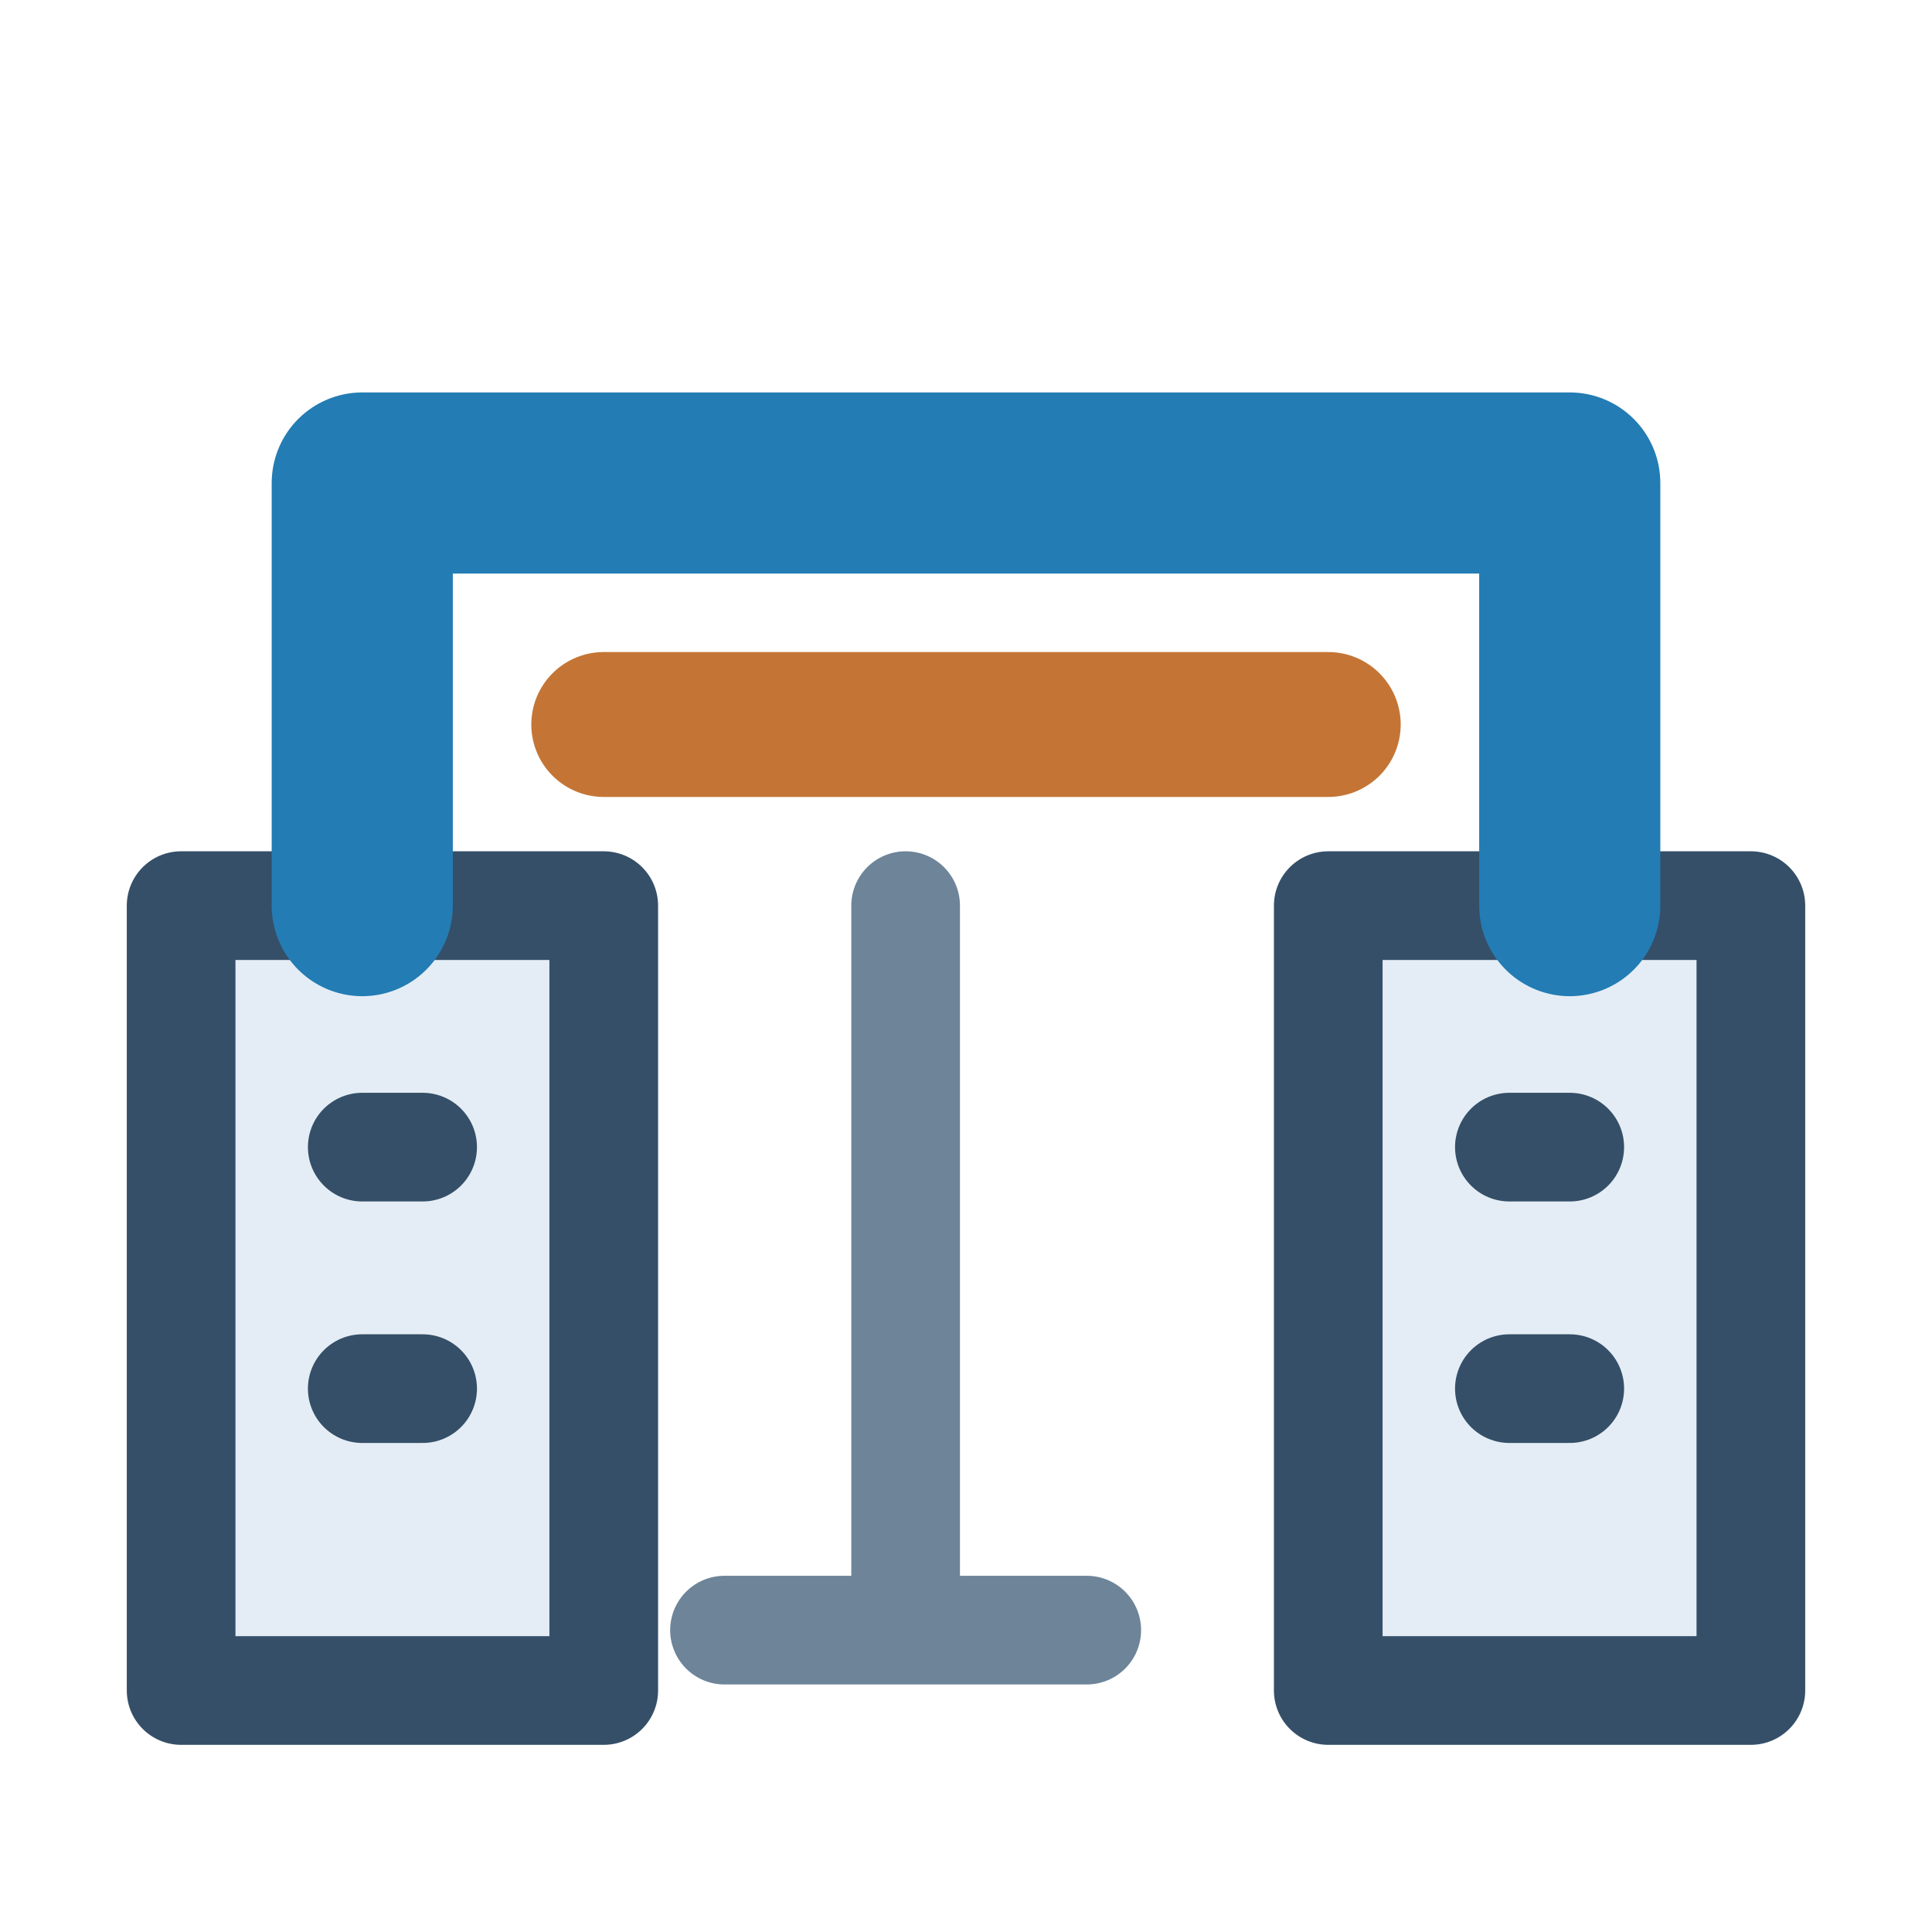
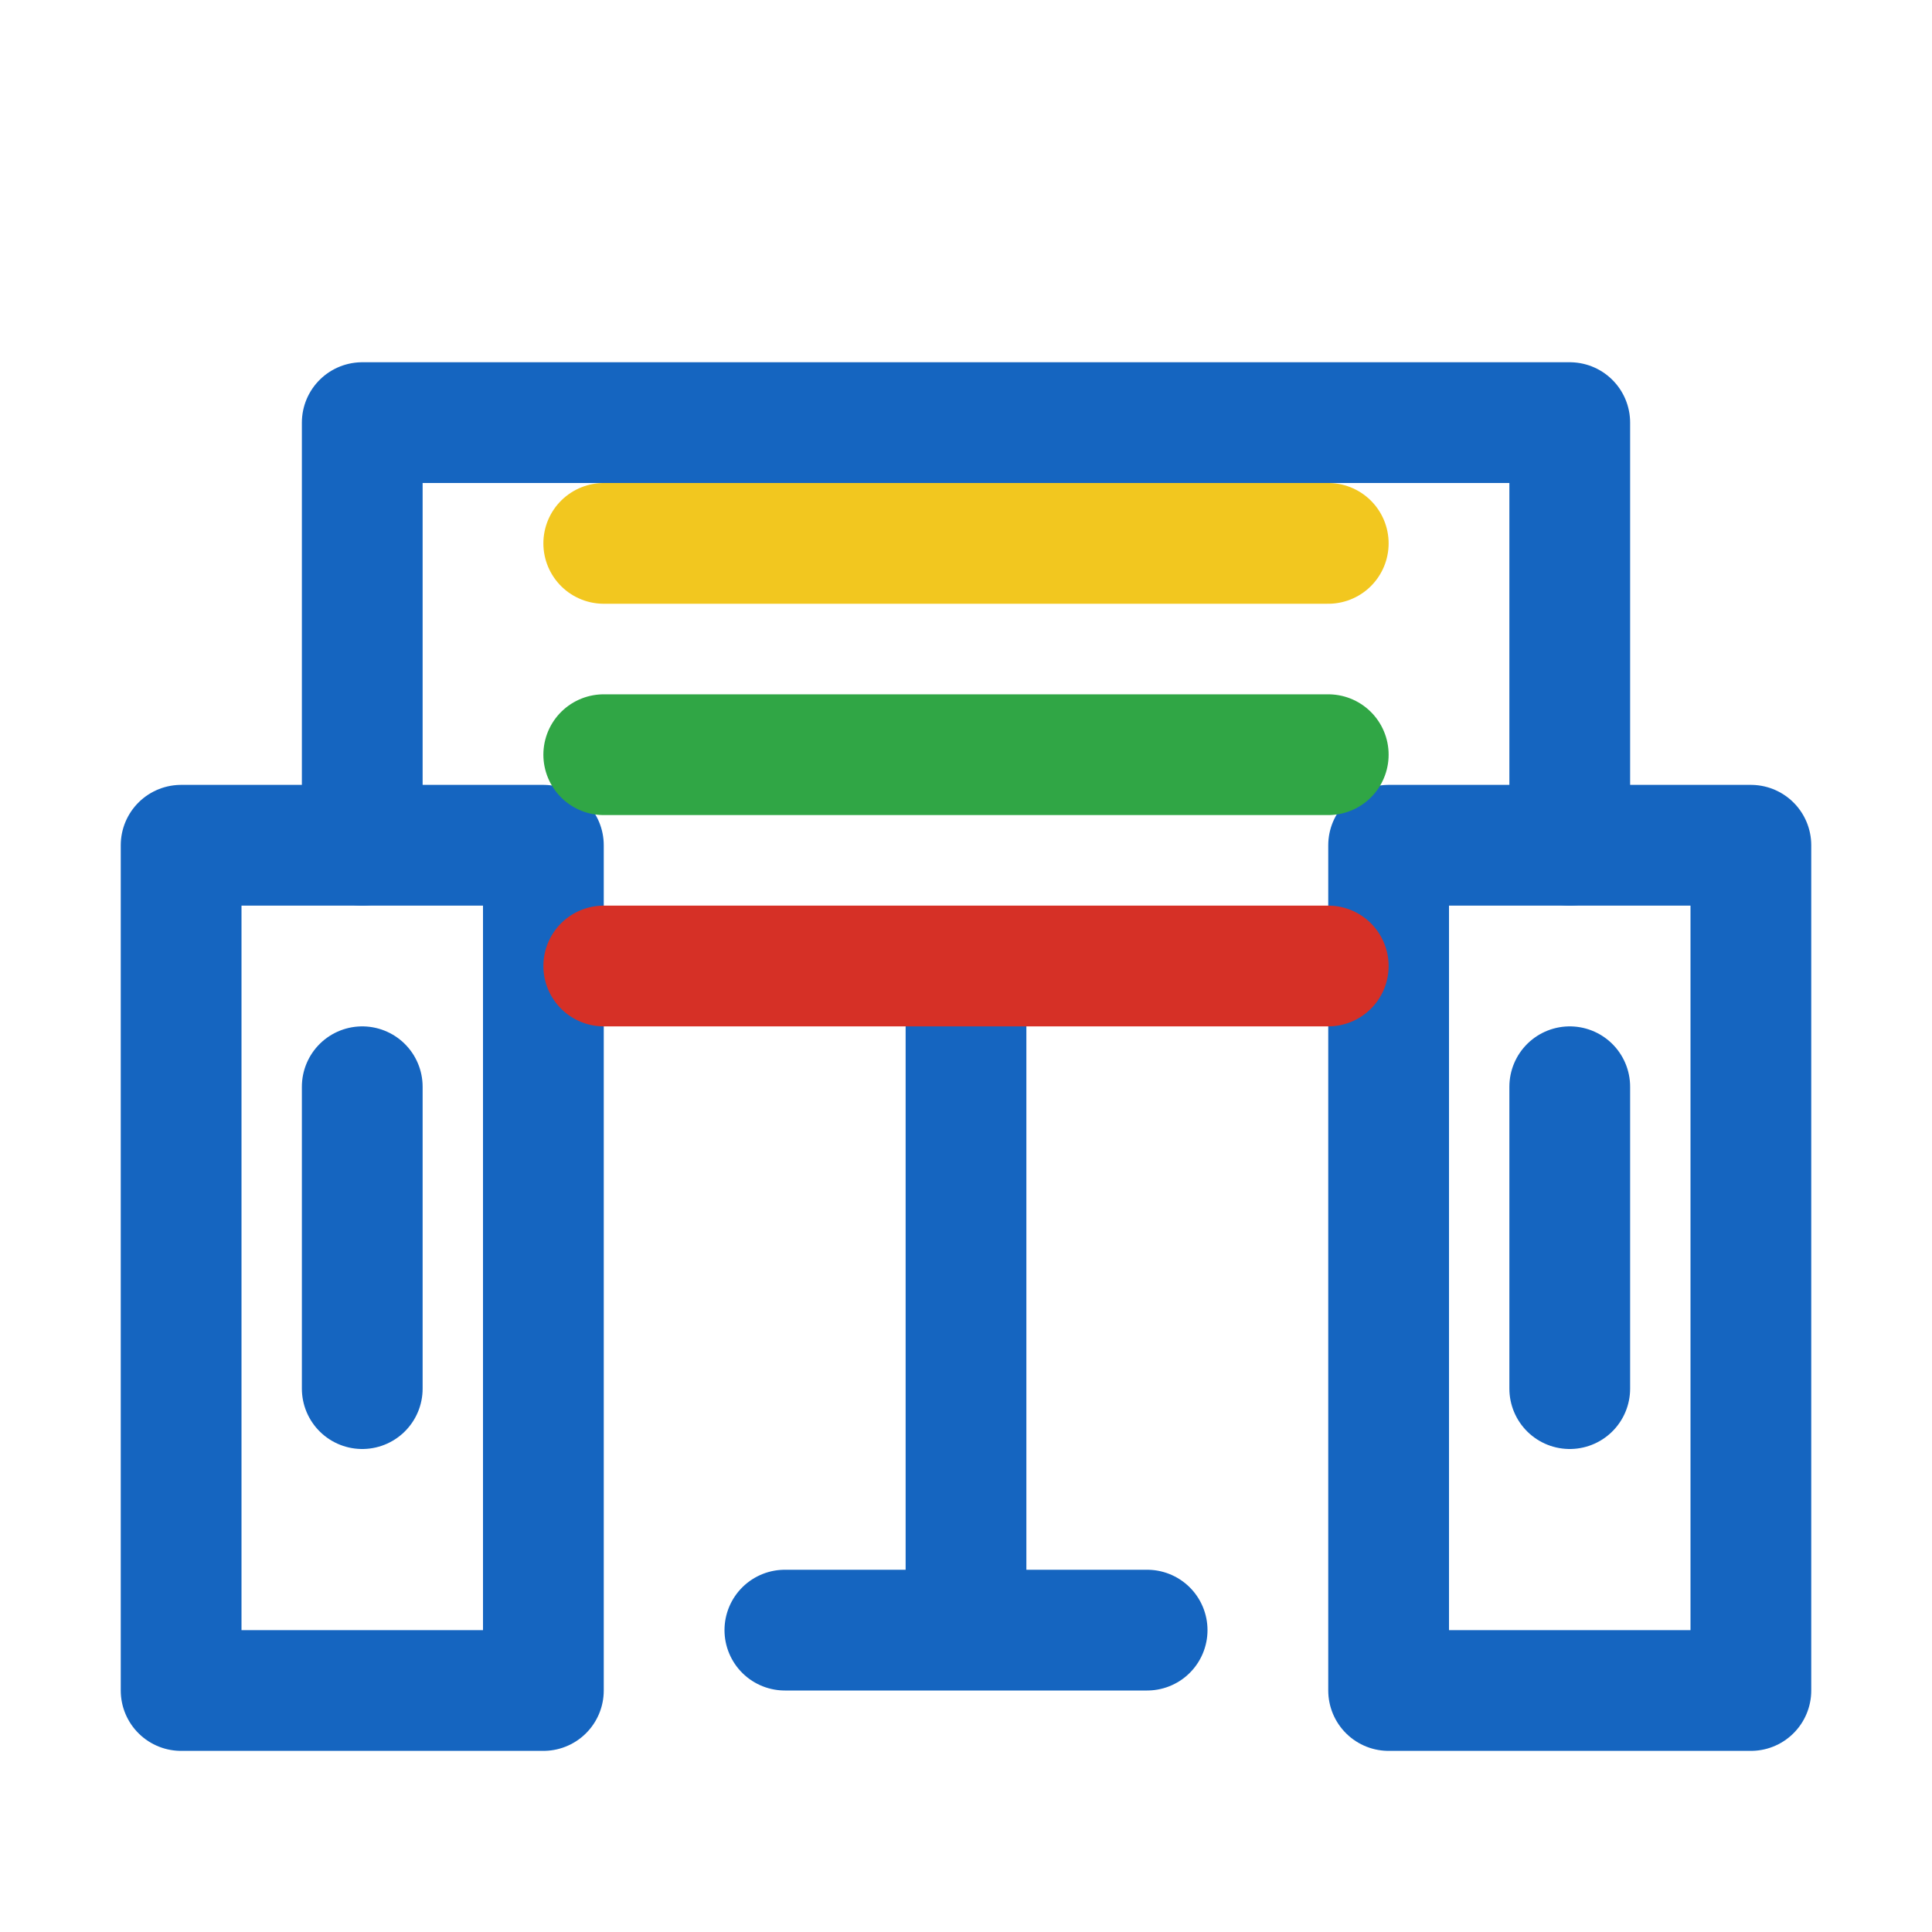
- <svg xmlns="http://www.w3.org/2000/svg" width="32" height="32" viewBox="0 0 32 32" fill="none" stroke="#354F68" stroke-width="1.8" stroke-linecap="round" stroke-linejoin="round">
-   <path d="M3 15h7v13H3zm19 0h7v13h-7z" fill="#E4EDF5" />
-   <path d="M6 19h1m18 0h1M6 23h1m18 0h1" />
-   <path d="M6 15V8h20v7" stroke="#237CB4" stroke-width="3" />
-   <path d="M10 12h12" stroke="#C47535" stroke-width="2.4" />
-   <path d="M15 15v12m-3 0h6" stroke="#6D8499" />
+ <svg xmlns="http://www.w3.org/2000/svg" width="32" height="32" viewBox="0 0 32 32" fill="none" stroke="#1565C0" stroke-width="2" stroke-linecap="round" stroke-linejoin="round">
+   <path d="M3 14h6v14H3zm20 0h6v14h-6zM6 18v5m20-5v5M16 17v10m-3 0h6" />
+   <path d="M6 14V7h20v7" />
+   <path d="M10 9h12" stroke="#F2C71F" />
+   <path d="M10 12.5h12" stroke="#30A645" />
+   <path d="M10 16h12" stroke="#D63026" />
</svg>
